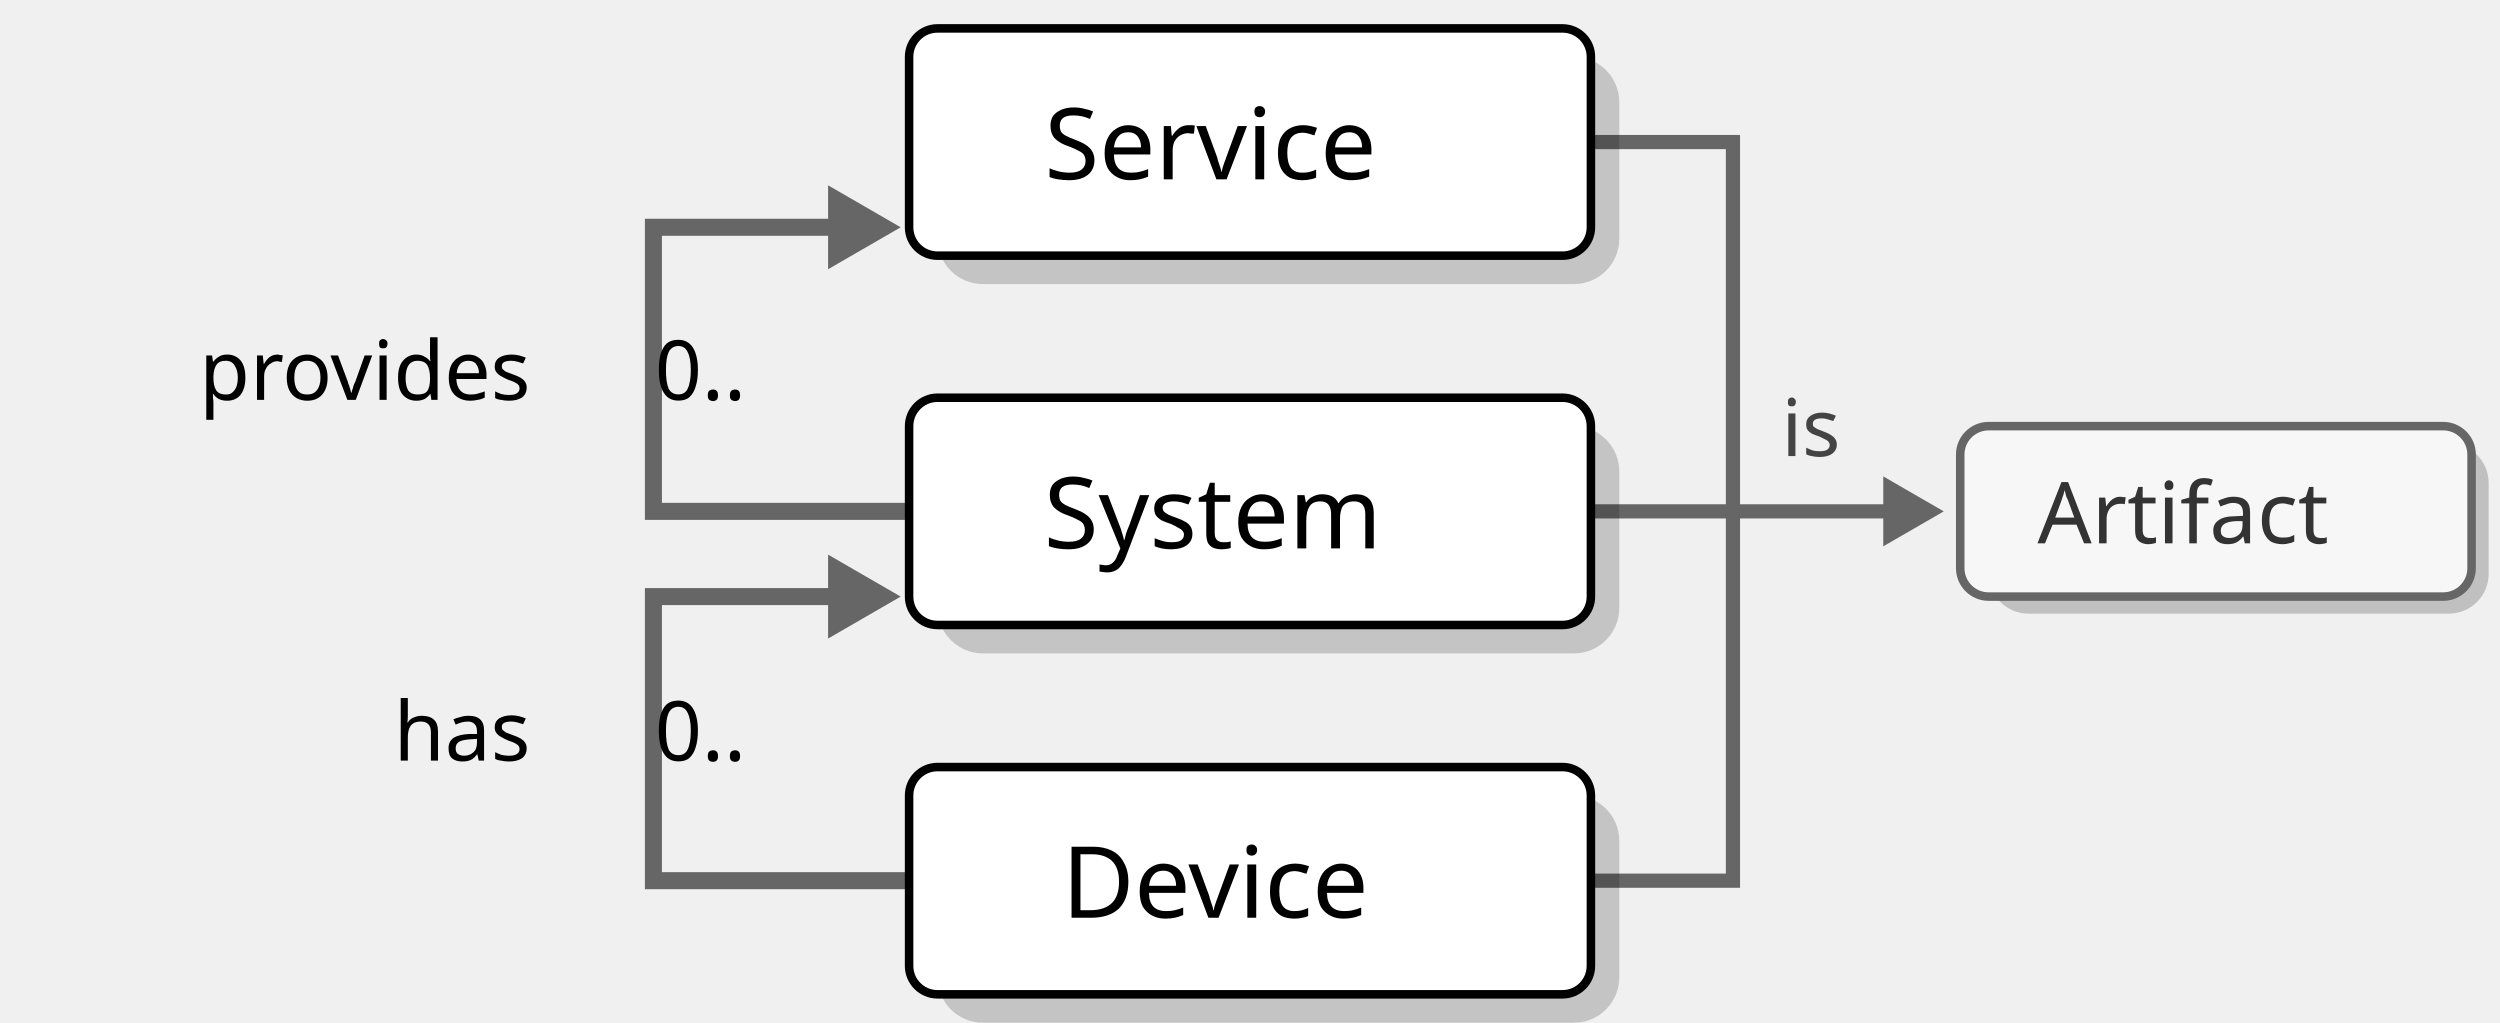
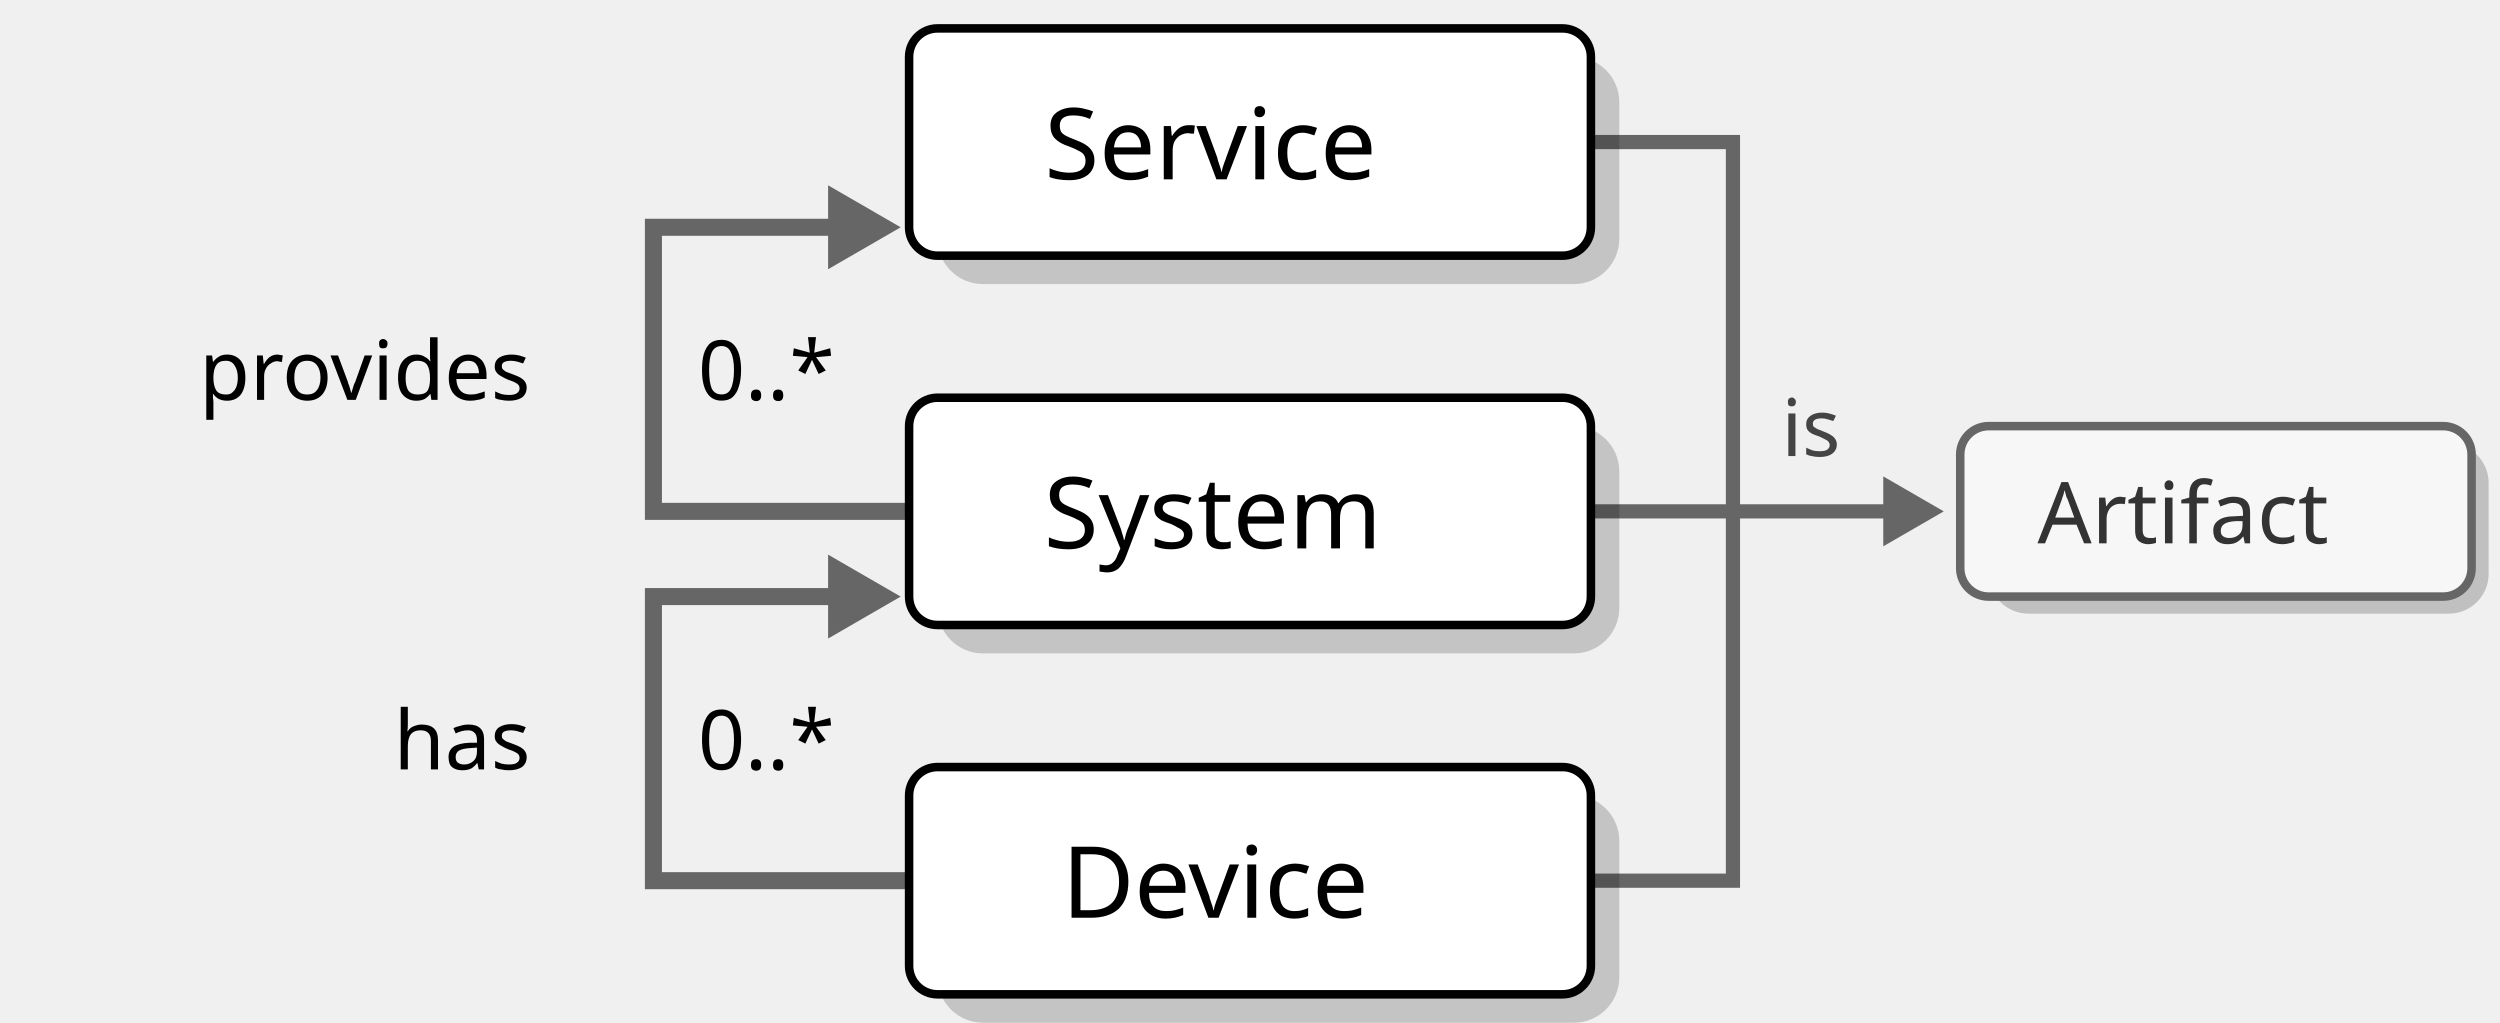
<svg xmlns="http://www.w3.org/2000/svg" xmlns:xlink="http://www.w3.org/1999/xlink" width="88mm" height="36mm" version="1.1" viewBox="0 0 88 36" id="svg899">
  <defs id="defs827">
    <marker id="e" overflow="visible" orient="auto">
      <path transform="scale(0.4)" d="M 5.77,0 -2.88,5 V -5 Z" fill="context-stroke" fill-rule="evenodd" stroke="context-stroke" stroke-width="1pt" id="path824" />
    </marker>
    <marker id="e-0" overflow="visible" orient="auto">
      <path transform="scale(0.4)" d="M 5.77,0 -2.88,5 V -5 Z" fill="context-stroke" fill-rule="evenodd" stroke="context-stroke" stroke-width="1pt" id="path824-9" />
    </marker>
    <marker id="b" overflow="visible" orient="auto">
      <path transform="scale(0.4)" d="M 5.77,0 -2.88,5 V -5 Z" fill="context-stroke" fill-rule="evenodd" stroke="context-stroke" stroke-width="1pt" id="path824-7" />
    </marker>
  </defs>
  <path d="M 56,18 H 67" marker-end="url(#b)" id="path829" style="fill:none;stroke:#666666;stroke-width:0.5;stroke-miterlimit:4;stroke-dasharray:none;stroke-opacity:1" />
  <path style="fill:none;stroke:#666666;stroke-width:0.5;stroke-linecap:butt;stroke-linejoin:miter;stroke-miterlimit:4;stroke-dasharray:none;stroke-opacity:1" d="M 56,5 H 61 v 26 h -5" id="path9017" />
  <path id="use855" d="m 32,18 h -9 v -10 h 7" fill="none" marker-end="url(#e)" stroke="#666666" stroke-width=".667" style="stroke-width:0.6;stroke-miterlimit:4;stroke-dasharray:none" />
  <g id="g1543" transform="translate(-1,-14)">
    <rect id="rect872-3" x="34" y="16" width="24" height="8" rx="1.6" fill="none" opacity="0.913" stroke="#000000" stroke-linejoin="round" stroke-width="0.333" style="fill:#000000;fill-opacity:0.2;stroke:none;stroke-width:0.8;stroke-miterlimit:4;stroke-dasharray:none" />
    <rect id="a" x="33" y="15" width="24" height="8" rx="1" fill="none" opacity="0.913" stroke="#000000" stroke-linejoin="round" stroke-width="0.333" style="opacity:1;fill:#ffffff;fill-opacity:1;stroke-width:0.3;stroke-miterlimit:4;stroke-dasharray:none" />
  </g>
  <path id="use857" d="m 32,31 h -9 v -10 h 7" fill="none" marker-end="url(#e)" stroke="#666666" stroke-width=".667" style="stroke-width:0.6;stroke-miterlimit:4;stroke-dasharray:none" />
  <use x="0" y="0" xlink:href="#g1543" id="use1707" transform="translate(0,26)" width="100%" height="100%" />
  <use x="0" y="0" xlink:href="#g1543" id="use1705" transform="translate(0,12.99971)" width="100%" height="100%" />
  <text x="43.978" y="6.312" style="font-size:3.5px;line-height:1.25;font-family:sans-serif;stroke-width:0.265" xml:space="preserve" id="text835">
    <tspan x="43.978" y="6.312" font-size="3.5px" stroke-width="0.265" text-align="center" text-anchor="middle" id="tspan833">Service</tspan>
  </text>
  <text x="44.061" y="19.303" style="font-size:3.5px;line-height:1.25;font-family:sans-serif;stroke-width:0.265" xml:space="preserve" id="text839">
    <tspan x="44.061" y="19.303" font-size="3.5px" stroke-width="0.265" text-align="center" text-anchor="middle" id="tspan837">System</tspan>
  </text>
  <text x="44.136" y="32.303" style="font-size:3.5px;line-height:1.25;font-family:sans-serif;stroke-width:0.265" xml:space="preserve" id="text843">
    <tspan x="44.136" y="32.303" font-size="3.5px" stroke-width="0.265" text-align="center" text-anchor="middle" id="tspan841">Device</tspan>
  </text>
  <text x="20.926" y="14.072" style="font-size:2.9px;line-height:1.25;font-family:sans-serif;stroke-width:0.265" xml:space="preserve" id="text861">
    <tspan x="20.926" y="14.072" font-size="2.9px" stroke-width="0.265" text-align="end" text-anchor="end" id="tspan859">provides</tspan>
  </text>
-   <text x="20.926" y="26.772" style="font-size:2.9px;line-height:1.25;font-family:sans-serif;stroke-width:0.265" xml:space="preserve" id="text869">
-     <tspan x="20.926" y="26.772" font-size="2.9px" stroke-width="0.265" text-align="end" text-anchor="end" id="tspan867">has</tspan>
-   </text>
-   <text id="use874" x="33.33" y="14.069" font-family="sans-serif" font-size="2.9px" stroke-width="0.265" style="line-height:1.25" xml:space="preserve">
-     <tspan x="28.525" y="14.069" font-size="2.9px" stroke-width="0.265" text-align="end" text-anchor="end" id="tspan1083">0..</tspan>
-   </text>
-   <text id="use876" x="33.33" y="26.769" font-family="sans-serif" font-size="2.9px" stroke-width="0.265" style="line-height:1.25" xml:space="preserve">
-     <tspan x="28.525" y="26.769" font-size="2.9px" stroke-width="0.265" text-align="end" text-anchor="end" id="tspan1087">0..</tspan>
+   <text x="20.926" y="27.08" style="font-size:2.9px;line-height:1.25;font-family:sans-serif;stroke-width:0.265" xml:space="preserve" id="text869">
+     <tspan x="20.926" y="27.08" font-size="2.9px" stroke-width="0.265" text-align="end" text-anchor="end" id="tspan867">has</tspan>
  </text>
  <g id="g2499" transform="translate(-28,14)">
    <rect id="rect2153" x="98" y="1.6" width="17.6" height="6" rx="1.4" fill="none" opacity="0.913" stroke="#000000" stroke-linejoin="round" stroke-width="0.333" style="opacity:1;fill:#000000;fill-opacity:0.2;stroke:none;stroke-width:0.297;stroke-miterlimit:4;stroke-dasharray:none;stroke-opacity:1" />
    <rect id="rect3080" x="97" y="1" width="18" height="6" rx="1" fill="none" opacity="0.913" stroke="#000000" stroke-linejoin="round" stroke-width="0.333" style="opacity:1;fill:#f7f7f7;fill-opacity:1;stroke:#666666;stroke-width:0.3;stroke-miterlimit:4;stroke-dasharray:none;stroke-opacity:1" />
  </g>
  <text x="78.015" y="19.124" style="font-size:3px;line-height:1.25;font-family:sans-serif;fill:#333333;fill-opacity:1;stroke-width:0.265" xml:space="preserve" id="text851">
    <tspan x="78.015" y="19.124" font-size="3.5px" stroke-width="0.265" text-align="center" text-anchor="middle" id="tspan849" style="font-size:3px;fill:#333333;fill-opacity:1">Artifact</tspan>
  </text>
  <text x="62.714" y="16.056" font-size="3px" stroke-width="0.265" style="font-size:2.8px;line-height:1.25;font-family:sans-serif" xml:space="preserve" id="text874">
    <tspan x="62.714" y="16.056" stroke-width="0.265" id="tspan872" style="font-size:2.8px;fill:#444444;fill-opacity:1">is</tspan>
  </text>
+   <text xml:space="preserve" style="font-size:2.9px;line-height:1.25;font-family:sans-serif;stroke-width:0.265" x="24.572" y="27.08" id="text2669">
+     <tspan id="tspan2667" style="font-size:2.9px;stroke-width:0.265" x="24.572" y="27.08">0..*</tspan>
+   </text>
+   <use x="0" y="0" xlink:href="#text2669" id="use4981" transform="translate(0,-13.01087)" width="100%" height="100%" />
</svg>
